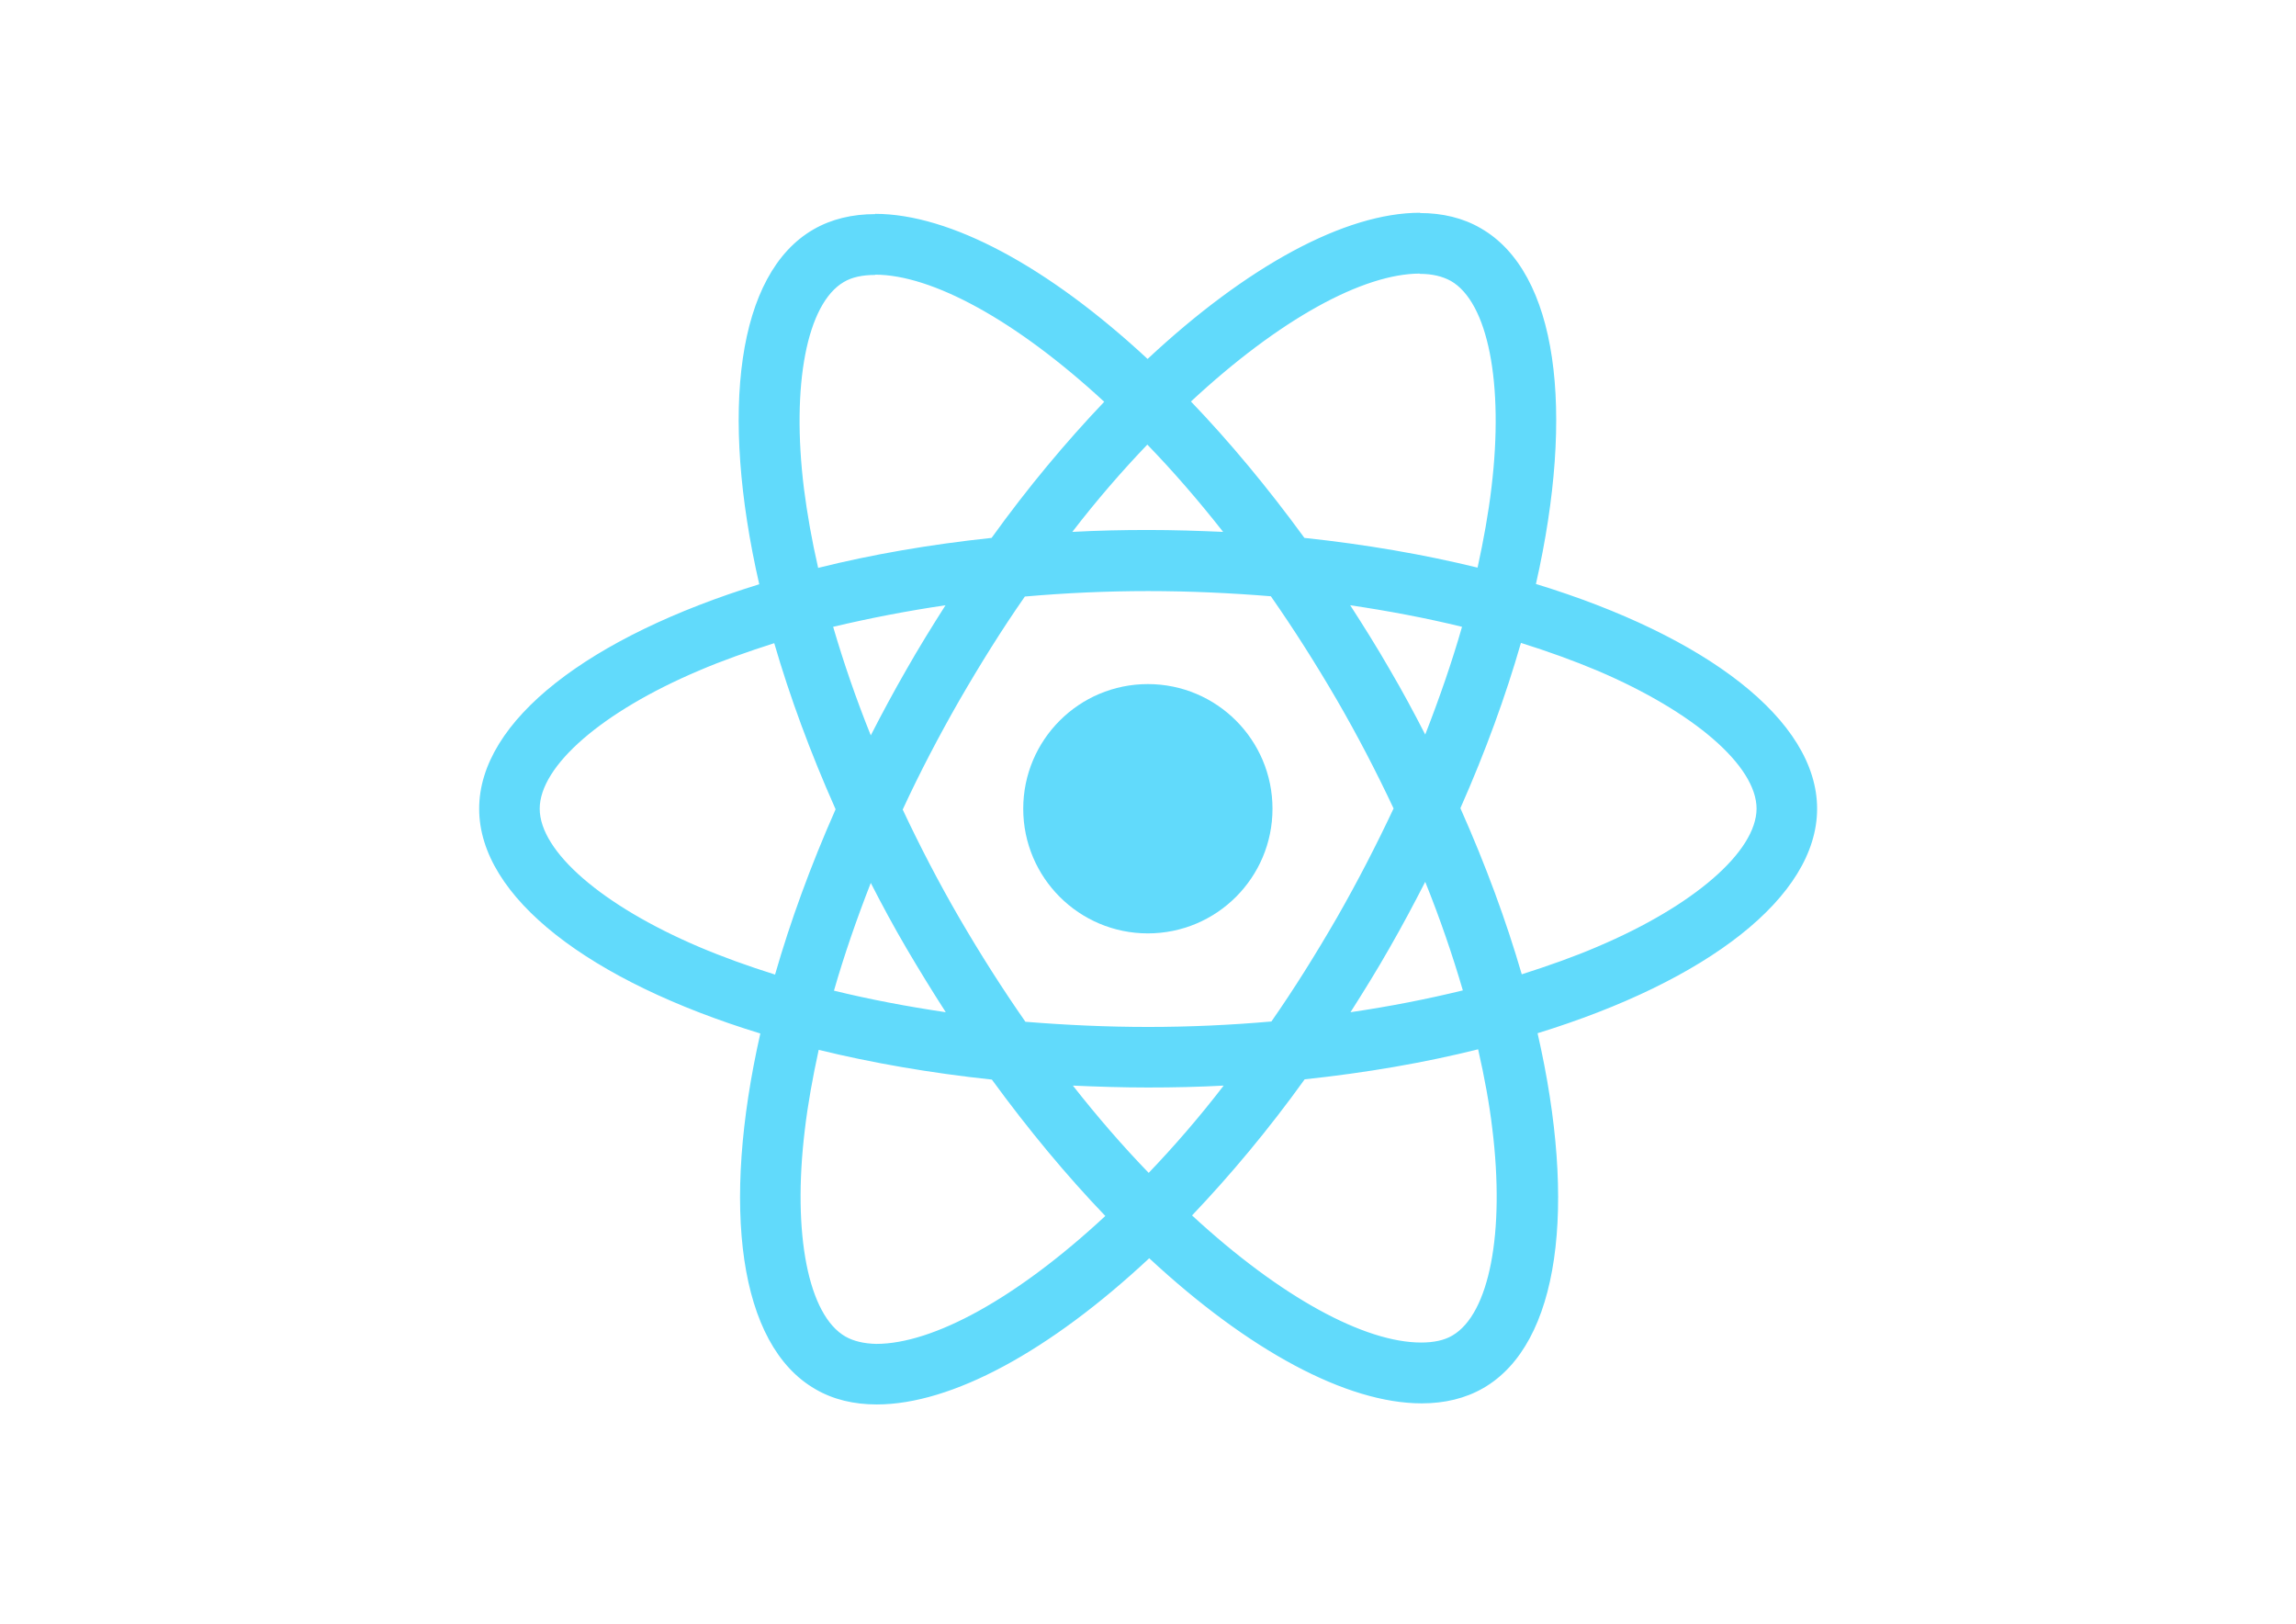
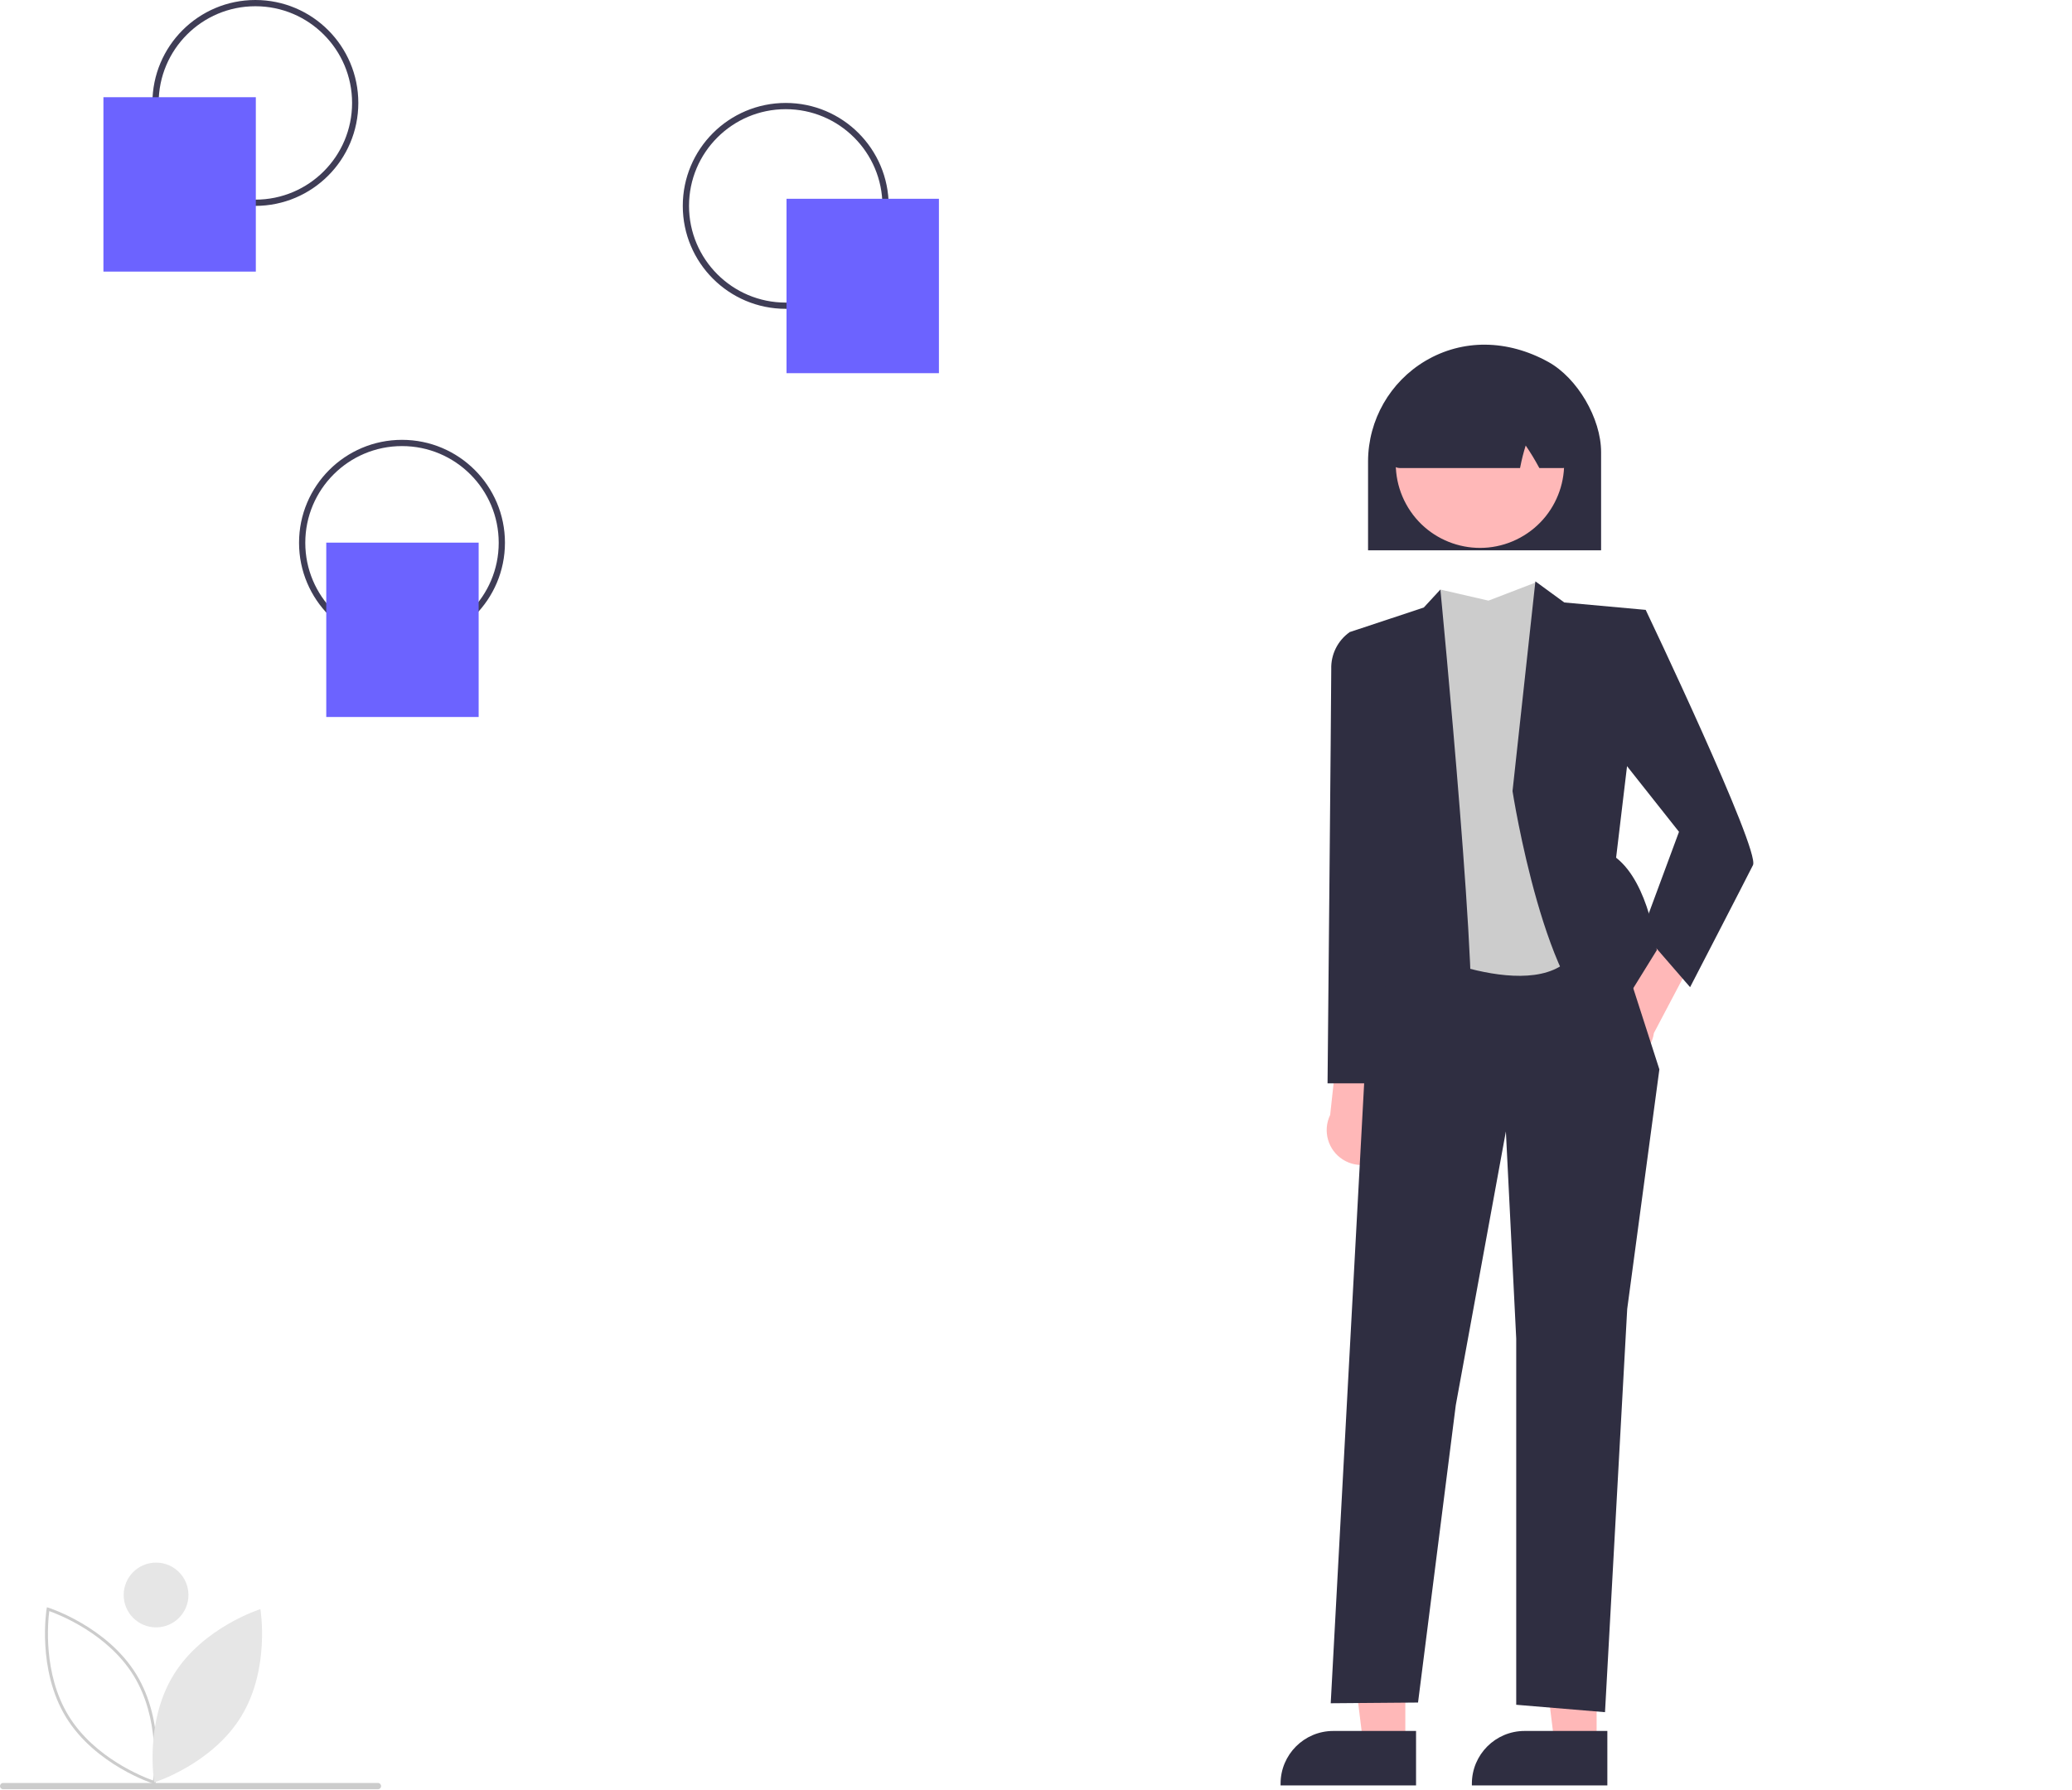
- <svg xmlns="http://www.w3.org/2000/svg" viewBox="0 0 841.9 595.3">
-   <g fill="#61DAFB">
-     <path d="M666.3 296.5c0-32.5-40.7-63.3-103.1-82.4 14.4-63.6 8-114.2-20.2-130.4-6.5-3.8-14.1-5.6-22.4-5.6v22.3c4.6 0 8.3.9 11.4 2.6 13.6 7.8 19.5 37.5 14.9 75.7-1.1 9.4-2.9 19.3-5.1 29.4-19.6-4.8-41-8.5-63.5-10.9-13.5-18.5-27.5-35.3-41.6-50 32.6-30.3 63.2-46.9 84-46.9V78c-27.5 0-63.5 19.6-99.9 53.6-36.4-33.8-72.4-53.2-99.9-53.2v22.3c20.7 0 51.4 16.5 84 46.6-14 14.7-28 31.4-41.3 49.9-22.6 2.4-44 6.1-63.6 11-2.3-10-4-19.7-5.2-29-4.7-38.2 1.1-67.9 14.6-75.8 3-1.8 6.9-2.6 11.5-2.6V78.5c-8.4 0-16 1.8-22.6 5.6-28.1 16.2-34.4 66.7-19.9 130.1-62.2 19.2-102.7 49.9-102.7 82.3 0 32.5 40.7 63.3 103.1 82.4-14.4 63.6-8 114.2 20.2 130.4 6.5 3.8 14.1 5.6 22.5 5.6 27.5 0 63.5-19.6 99.9-53.6 36.4 33.8 72.4 53.2 99.9 53.2 8.4 0 16-1.8 22.6-5.6 28.1-16.2 34.4-66.7 19.9-130.1 62-19.1 102.5-49.9 102.5-82.3zm-130.2-66.7c-3.7 12.9-8.3 26.2-13.5 39.5-4.1-8-8.4-16-13.1-24-4.6-8-9.5-15.8-14.4-23.4 14.2 2.1 27.9 4.7 41 7.9zm-45.8 106.5c-7.8 13.5-15.8 26.3-24.1 38.2-14.9 1.3-30 2-45.2 2-15.1 0-30.2-.7-45-1.9-8.3-11.9-16.4-24.6-24.2-38-7.6-13.1-14.5-26.4-20.8-39.8 6.2-13.4 13.2-26.8 20.7-39.9 7.8-13.5 15.8-26.3 24.1-38.2 14.9-1.3 30-2 45.2-2 15.1 0 30.2.7 45 1.9 8.3 11.9 16.4 24.6 24.2 38 7.6 13.1 14.5 26.4 20.8 39.8-6.3 13.4-13.2 26.8-20.7 39.9zm32.3-13c5.4 13.4 10 26.8 13.8 39.8-13.1 3.2-26.9 5.9-41.2 8 4.9-7.7 9.8-15.6 14.4-23.7 4.6-8 8.9-16.1 13-24.1zM421.2 430c-9.3-9.6-18.6-20.3-27.8-32 9 .4 18.2.7 27.5.7 9.4 0 18.7-.2 27.8-.7-9 11.7-18.3 22.4-27.5 32zm-74.4-58.9c-14.2-2.1-27.9-4.7-41-7.9 3.7-12.9 8.3-26.2 13.5-39.5 4.1 8 8.4 16 13.1 24 4.7 8 9.5 15.8 14.4 23.4zM420.7 163c9.3 9.6 18.6 20.3 27.8 32-9-.4-18.2-.7-27.5-.7-9.4 0-18.7.2-27.8.7 9-11.7 18.3-22.4 27.5-32zm-74 58.9c-4.9 7.7-9.8 15.6-14.4 23.7-4.6 8-8.9 16-13 24-5.4-13.4-10-26.8-13.8-39.8 13.1-3.1 26.9-5.8 41.2-7.9zm-90.5 125.2c-35.4-15.1-58.3-34.9-58.3-50.6 0-15.7 22.9-35.6 58.3-50.6 8.6-3.7 18-7 27.7-10.1 5.7 19.6 13.2 40 22.5 60.9-9.2 20.8-16.6 41.1-22.2 60.6-9.9-3.1-19.3-6.5-28-10.2zM310 490c-13.6-7.8-19.5-37.5-14.9-75.7 1.1-9.4 2.9-19.3 5.1-29.4 19.6 4.8 41 8.5 63.5 10.9 13.5 18.5 27.5 35.3 41.6 50-32.6 30.3-63.2 46.9-84 46.9-4.5-.1-8.3-1-11.3-2.7zm237.2-76.2c4.7 38.2-1.1 67.9-14.6 75.8-3 1.8-6.9 2.6-11.5 2.6-20.7 0-51.4-16.5-84-46.6 14-14.7 28-31.4 41.3-49.9 22.6-2.4 44-6.1 63.6-11 2.3 10.1 4.1 19.8 5.2 29.1zm38.5-66.7c-8.6 3.7-18 7-27.7 10.1-5.7-19.6-13.2-40-22.5-60.9 9.2-20.8 16.6-41.1 22.2-60.6 9.9 3.1 19.3 6.5 28.1 10.2 35.4 15.1 58.3 34.9 58.3 50.6-.1 15.7-23 35.6-58.4 50.6zM320.8 78.4z" />
-     <circle cx="420.9" cy="296.5" r="45.7" />
-     <path d="M520.5 78.1z" />
+ <svg xmlns="http://www.w3.org/2000/svg" id="b441d19d-62db-4735-9de7-1350ff0a1aa5" data-name="Layer 1" width="664.146" height="573.575" viewBox="0 0 664.146 573.575">
+   <g id="element3">
+     <path id="path1509" fill="#3f3d56" transform="translate(-267.9272 -163.2125)" d="M349.782,229.213a33,33,0,1,1,33-33h0A33.037,33.037,0,0,1,349.782,229.213Zm0-64a31,31,0,1,0,31,31A31,31,0,0,0,349.782,165.213Z" />
+     <path id="path1515" fill="#6c63ff" transform="translate(-267.9272 -163.2125)" d="M301.078,250.282V194.375h48.849V250.282Z" />
+   </g>
+   <g id="element2">
+     <path id="path1513" fill="#3f3d56" transform="translate(-267.9272 -163.2125)" d="M396.782,370.213a33,33,0,1,1,33-33h0A33.037,33.037,0,0,1,396.782,370.213Zm0-64a31,31,0,1,0,31,31A31,31,0,0,0,396.782,306.213Z" />
+     <path id="path1517" fill="#6c63ff" transform="translate(-267.9272 -163.2125)" d="M372.505,393.064V337.158H421.354v55.907Z" />
+   </g>
+   <g id="element1">
+     <path id="path1511" fill="#3f3d56" transform="translate(-267.9272 -163.2125)" d="M519.782,262.213a33,33,0,1,1,33-33h0A33.037,33.037,0,0,1,519.782,262.213Zm0-64a31,31,0,1,0,31,31A31,31,0,0,0,519.782,198.213Z" />
+     <path id="path1519" fill="#6c63ff" transform="translate(-267.9272 -163.2125)" d="M520.034,282.842V226.935h48.849v55.907Z" />
+   </g>
+   <g id="character">
+     <polygon id="polygon1521" fill="#ffb8b8" points="511.775 559.294 498.307 559.293 491.901 507.348 511.777 507.348 511.775 559.294" />
+     <path id="path1523" fill="#2f2e41" transform="translate(-267.9272 -163.2125)" d="M783.136,735.561,739.712,735.559v-.549A16.903,16.903,0,0,1,756.614,718.108h.001l26.522.001Z" />
+     <polygon id="polygon1525" fill="#ffb8b8" points="450.456 559.294 436.989 559.293 430.582 507.348 450.458 507.348 450.456 559.294" />
+     <path id="path1527" fill="#2f2e41" transform="translate(-267.9272 -163.2125)" d="M721.818,735.561l-43.424-.002v-.549a16.903,16.903,0,0,1,16.902-16.902h.001l26.522.001Z" />
+     <path id="path1529" fill="#ffb8b8" transform="translate(-267.9272 -163.2125)" d="M775.861,493.806a11.119,11.119,0,0,1,11.93-12.18l11.533-22.641,15.468,3.653-16.736,31.744a11.179,11.179,0,0,1-22.195-.576Z" />
+     <path id="path1531" fill="#ffb8b8" transform="translate(-267.9272 -163.2125)" d="M713.011,532.574a11.119,11.119,0,0,0-3.079-16.769l3.1-25.219-14.866-5.622-3.878,35.676A11.179,11.179,0,0,0,713.011,532.574Z" />
+     <polygon id="polygon1533" fill="#2f2e41" points="515.645 292.356 531.886 342.806 521.574 419.622 514.459 548.872 486 546.5 486 429.108 482.686 362.704 466.628 450.452 454.528 545.786 426.54 546.014 437.383 344.918 442.126 293.929 515.645 292.356" />
+     <path id="path1535" fill="#ccc" transform="translate(-267.9272 -163.2125)" d="M760.449,349.829,745.034,355.758l-15.415-3.557-7.708,115.613s46.245,21.344,53.36-4.743S760.449,349.829,760.449,349.829Z" />
+     <path id="path1537" fill="#2f2e41" transform="translate(-267.9272 -163.2125)" d="M795.43,358.722l-26.087-2.372-9.272-6.77-7.329,67.244s10.672,68.775,30.83,75.89l15.415-24.901s-2.372-21.344-13.044-29.644Z" />
+     <path id="path1539" fill="#2f2e41" transform="translate(-267.9272 -163.2125)" d="M700.567,365.837l23.73-7.869,5.322-5.768s13.636,140.515,8.893,142.886-35.573,4.743-35.573,4.743Z" />
+     <path id="path1541" fill="#2f2e41" transform="translate(-267.9272 -163.2125)" d="M785.943,368.208l9.486-9.486s36.759,77.076,34.388,81.819-20.158,39.131-20.158,39.131l-15.415-17.787,11.858-32.016-22.53-28.459Z" />
+     <path id="path1543" fill="#2f2e41" transform="translate(-267.9272 -163.2125)" d="M707.682,368.208l-7.115-2.372a13.975,13.975,0,0,0-5.929,11.858c0,8.3-1.186,132.807-1.186,132.807H713.317Z" />
+     <path id="path1545" fill="#2f2e41" transform="translate(-267.9272 -163.2125)" d="M706.435,311.065a37.551,37.551,0,0,1,18.419-32.187c11.883-7.015,26.22-6.888,39.334.347,9.343,5.156,16.945,18.128,16.945,28.918v31.483H706.435Z" />
+     <circle id="circle1547" fill="#ffb8b8" transform="translate(-326.5525 231.0594) rotate(-28.66318)" r="26.98" cy="311.87" cx="742.305" />
+     <path id="path1549" fill="#2f2e41" transform="translate(-267.9272 -163.2125)" d="M714.169,312.125c-.204-.236-.683-.789,2.645-26.397l.106-.418h.301c16.869-8.299,33.984-8.507,50.872-.623a3.323,3.323,0,0,1,1.884,2.689c1.971,24.059,1.495,24.584,1.291,24.808a3.304,3.304,0,0,1-2.439,1.079h-7.483l-.157-.283a77.226,77.226,0,0,0-4.223-6.945,61.642,61.642,0,0,0-1.724,6.79l-.091.437h-38.491A3.295,3.295,0,0,1,714.169,312.125Z" />
+   </g>
+   <g id="flower">
+     <path fill="#ccc" transform="translate(-267.9272 -163.2125)" d="M317.741,735.217l-.519-.162c-.187-.058-18.743-6.019-28.124-21.332s-6.259-34.553-6.226-34.746l.09-.533.519.162c.187.058,18.743,6.019,28.124,21.333h0c9.379,15.316,6.259,34.552,6.226,34.745Zm-34.014-55.531c-.427,3.229-2.13,19.978,6.179,33.544s24.003,19.658,27.073,20.745c.427-3.229,2.13-19.978-6.179-33.543h0C302.493,686.869,286.797,680.774,283.727,679.687Z" data-name="Path 293" id="f8574534-e24e-408e-9d08-1b03903fb5c9" />
+     <path id="path1554" fill="#ccc" transform="translate(-267.9272 -163.2125)" d="M389.207,736.787H268.793a1.01,1.01,0,0,1,0-2h120.413a1.01,1.01,0,0,1,0,2Z" />
+     <path fill="#e6e6e6" transform="translate(-267.9272 -163.2125)" d="M323.529,700.185c-9.396,15.34-6.165,34.42-6.165,34.42s18.466-5.789,27.862-21.129,6.165-34.42,6.165-34.42S332.925,684.846,323.529,700.185Z" data-name="Path 292" id="a3f825ef-0915-48ed-bc51-13344214e9a0" />
+     <circle fill="#e6e6e6" r="10.381" cy="511.306" cx="50.025" data-name="Ellipse 48" id="b0302f70-fb56-40b5-b603-5b52e4f140d6" />
  </g>
</svg>
